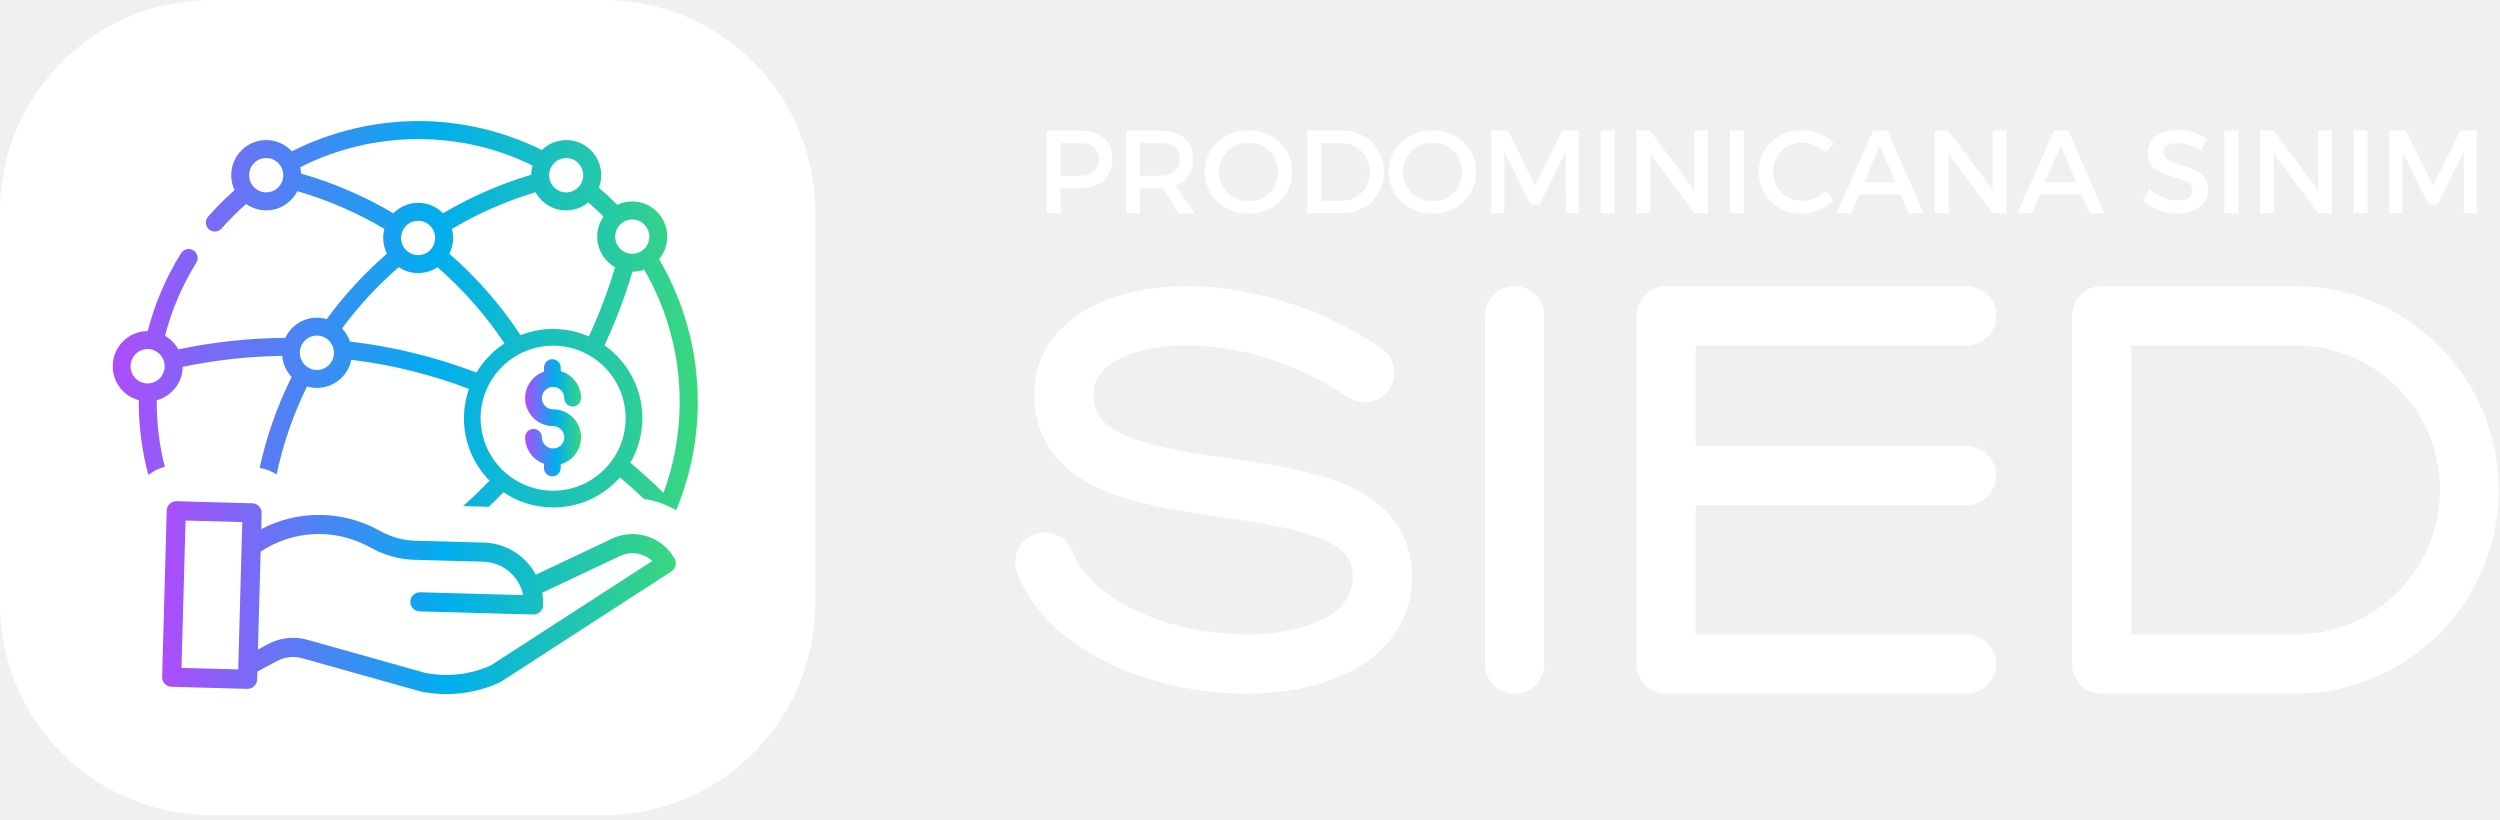
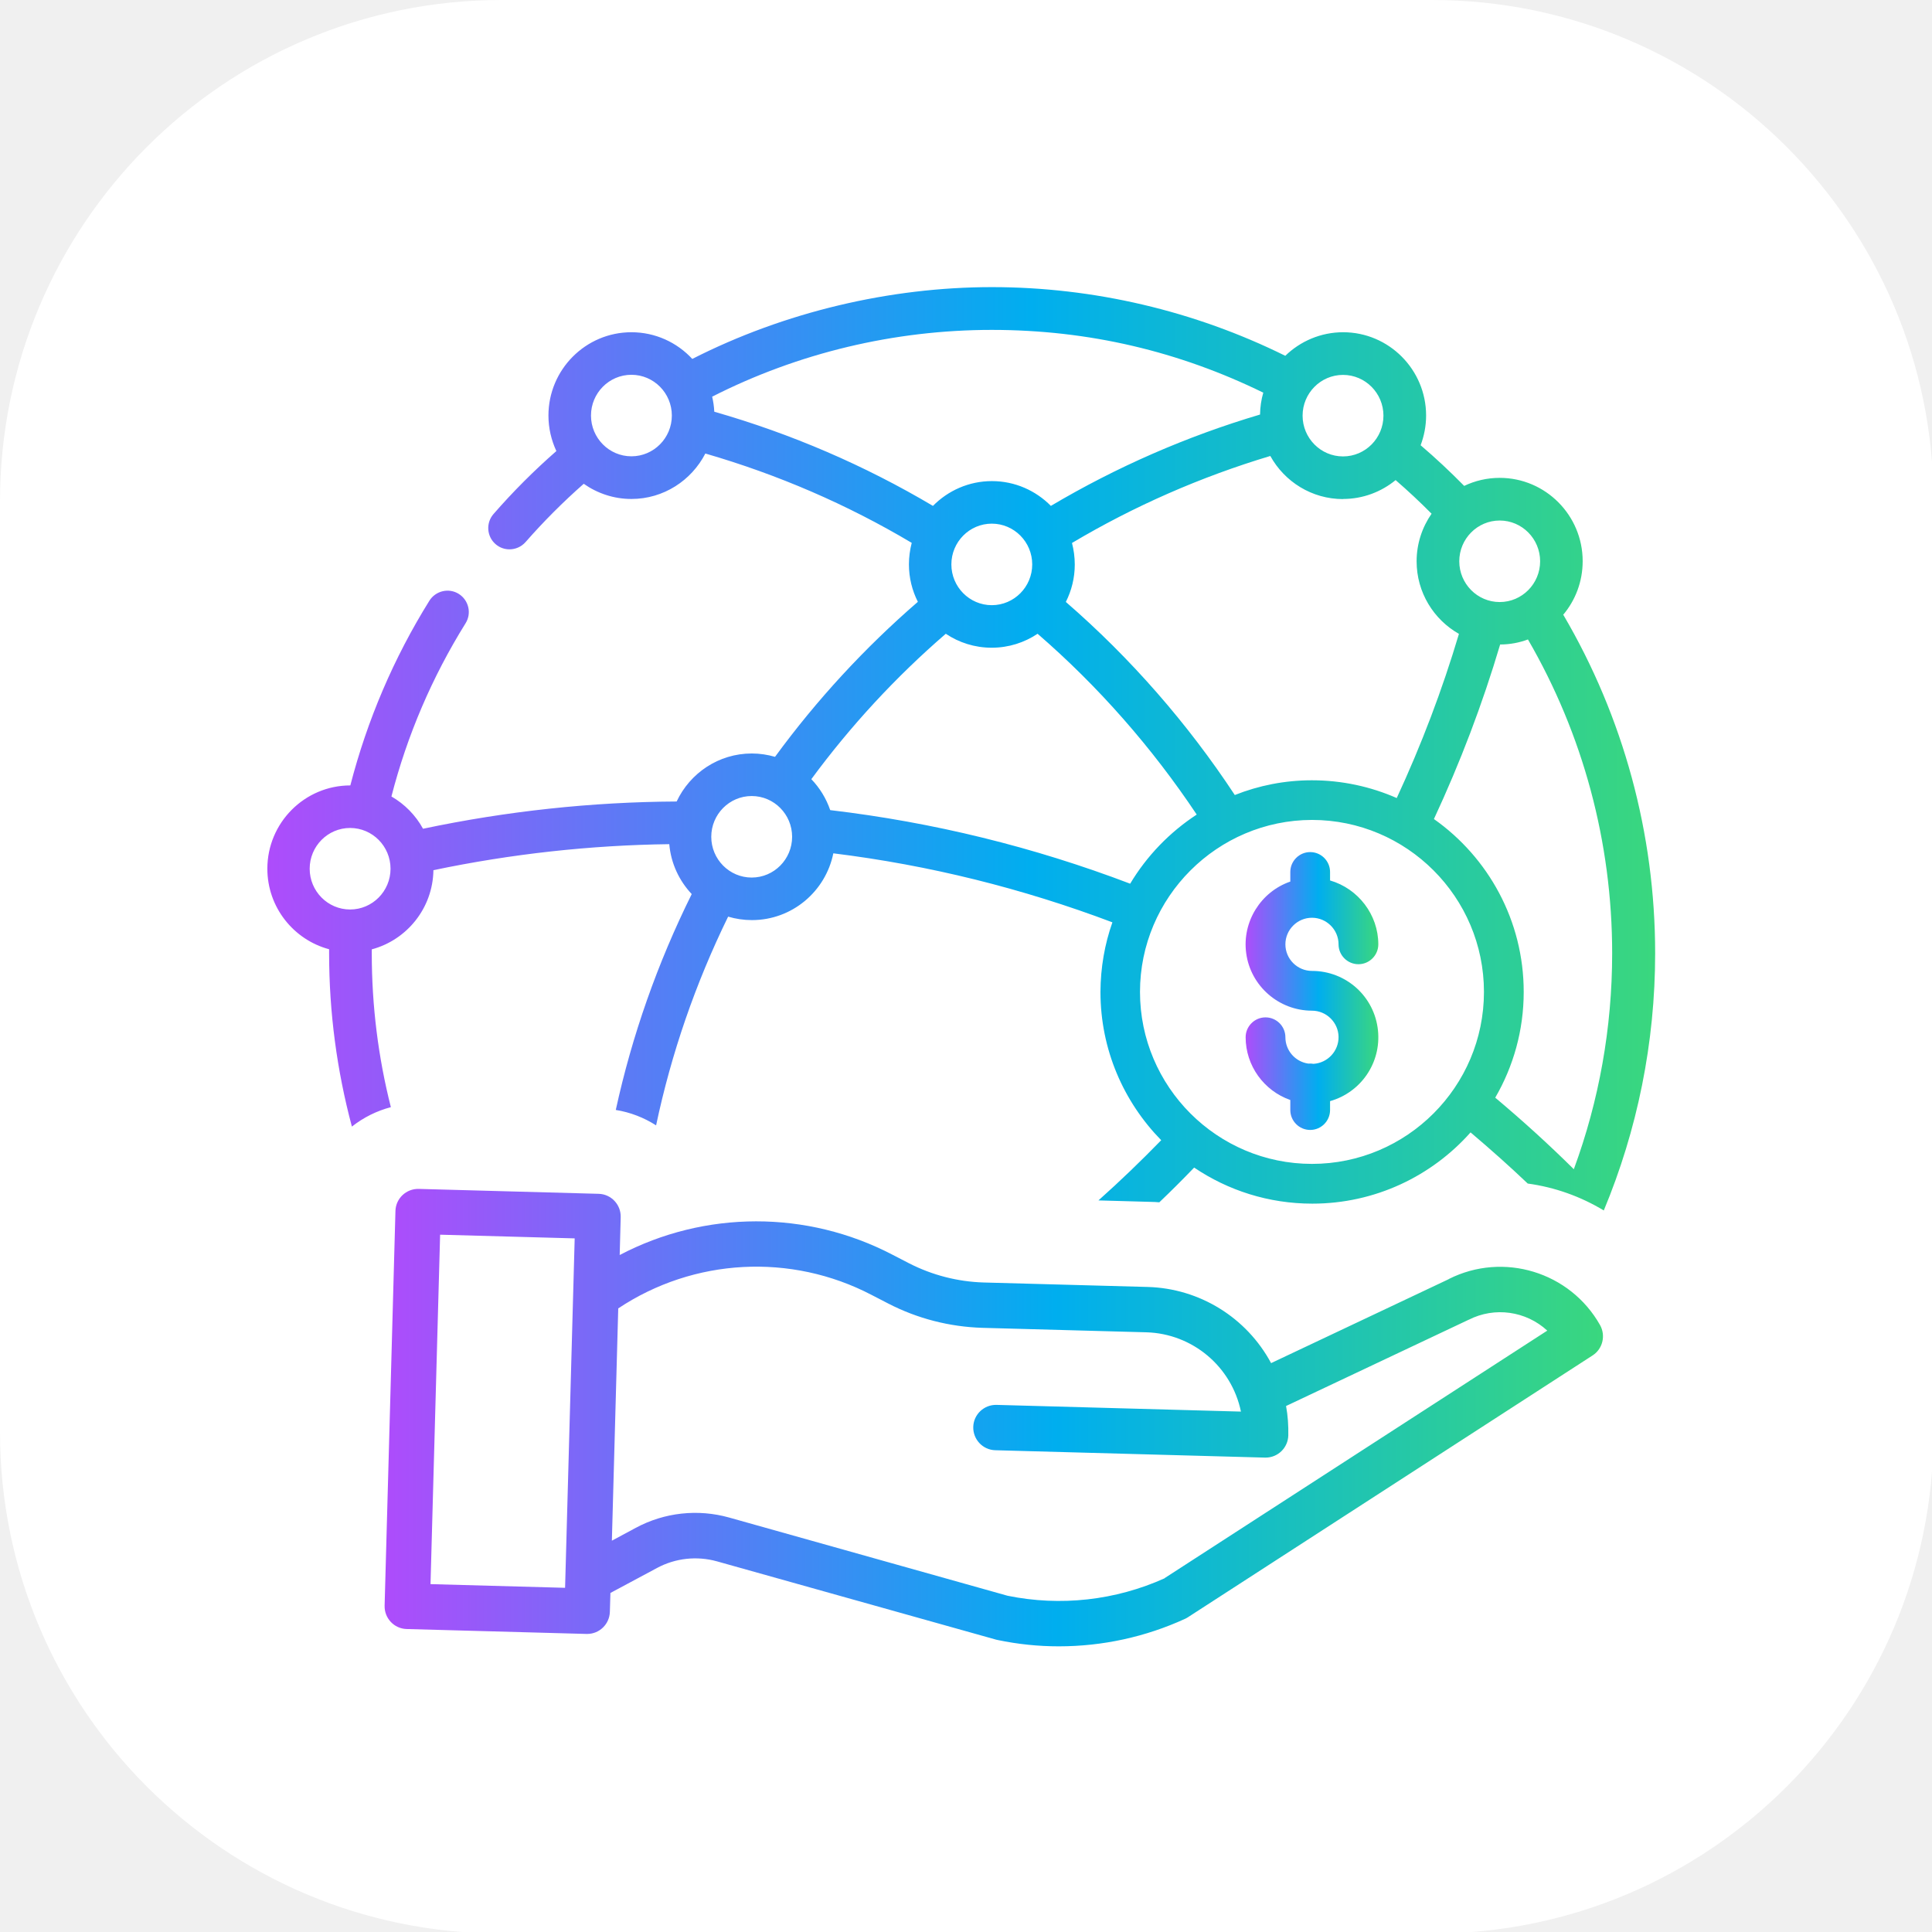
- <svg xmlns="http://www.w3.org/2000/svg" width="531" height="174" viewBox="0 0 531 174" fill="none">
-   <g clip-path="url(#clip0_145_38)">
-     <path d="M247.32 60.97C261.09 59.82 278.14 63.72 293.34 73.92C296.23 75.86 297 79.77 295.06 82.65C293.12 85.54 289.21 86.31 286.33 84.37C273.4 75.69 259.17 72.61 248.38 73.51C242.96 73.96 238.79 75.38 236.09 77.2C233.5 78.95 232.45 80.88 232.31 82.88C232.12 85.52 232.68 87.17 233.46 88.34C234.3 89.61 235.75 90.86 238.14 92.03C243.17 94.5 250.46 95.78 259.13 97.06C259.84 97.16 260.56 97.27 261.29 97.38C268.89 98.49 277.32 99.72 284.06 102.25C291.66 105.11 299.06 110.42 299.83 120.67C300.58 130.66 295.3 137.88 287.83 142.09C280.68 146.12 271.37 147.62 262.25 147.29C253.04 146.96 243.32 144.75 235.06 140.67C226.85 136.62 219.45 130.4 216.05 121.7C214.78 118.46 216.38 114.81 219.62 113.55C222.86 112.28 226.51 113.88 227.77 117.12C229.63 121.88 234.08 126.16 240.63 129.39C247.12 132.59 255.06 134.44 262.71 134.72C270.45 135 277.21 133.65 281.65 131.14C285.77 128.81 287.6 125.79 287.29 121.62C287.06 118.51 285.24 116.15 279.64 114.04C274.24 112.01 267.17 110.97 259.15 109.79C258.54 109.7 257.92 109.61 257.3 109.52C249.06 108.3 239.71 106.83 232.6 103.34C228.92 101.53 225.43 99 222.98 95.3C220.47 91.51 219.4 87.02 219.77 81.98C220.25 75.36 223.98 70.21 229.07 66.77C234.06 63.41 240.49 61.55 247.35 60.98L247.32 60.97Z" fill="white" />
-     <path d="M321.7 60.78C325.18 60.78 327.99 63.6 327.99 67.07V141.05C327.99 144.53 325.17 147.34 321.7 147.34C318.23 147.34 315.41 144.52 315.41 141.05V67.07C315.41 63.59 318.23 60.78 321.7 60.78Z" fill="white" />
-     <path d="M353.86 60.78H417.73C421.21 60.78 424.02 63.6 424.02 67.07C424.02 70.54 421.2 73.36 417.73 73.36H360.16V94.72H417.73C421.19 94.75 423.98 97.56 423.98 101.01C423.98 104.46 421.19 107.28 417.73 107.3H360.16V134.75H417.73C421.19 134.78 423.98 137.59 423.98 141.04C423.98 144.49 421.19 147.31 417.73 147.33H353.86C352.19 147.33 350.59 146.67 349.41 145.49C348.23 144.31 347.57 142.71 347.57 141.04V67.06C347.57 63.58 350.39 60.77 353.86 60.77V60.78Z" fill="white" />
-     <path d="M530.71 104.06C530.71 127.92 511.4 147.28 487.55 147.34H446.38C444.71 147.34 443.11 146.68 441.93 145.5C440.75 144.32 440.09 142.72 440.09 141.05V67.07C440.09 65.4 440.75 63.8 441.93 62.62C443.11 61.44 444.71 60.78 446.38 60.78H487.55C511.41 60.85 530.71 80.21 530.71 104.06ZM518.24 104.06C518.24 87.11 504.5 73.36 487.54 73.36H452.67V134.75H487.54C504.49 134.75 518.24 121.01 518.24 104.05V104.06Z" fill="white" />
+ <svg xmlns="http://www.w3.org/2000/svg" width="173" height="173" viewBox="0 0 173 173" fill="none">
+   <g clip-path="url(#clip0_310_38)">
    <path d="M128.23 0H44.91C20.107 0 0 20.107 0 44.91V128.23C0 153.033 20.107 173.14 44.91 173.14H128.23C153.033 173.14 173.14 153.033 173.14 128.23V44.91C173.14 20.107 153.033 0 128.23 0Z" fill="white" />
-     <path d="M129.73 114.54L113.82 122.06C111.62 117.97 107.41 115.37 102.77 115.24L88.08 114.84C85.75 114.77 83.47 114.18 81.4 113.12L79.91 112.35C72.26 108.36 63.13 108.37 55.49 112.38L55.58 108.99C55.61 107.87 54.73 106.93 53.61 106.9L37.5 106.46C36.38 106.43 35.44 107.31 35.41 108.43L34.44 143.78C34.41 144.9 35.29 145.84 36.41 145.87L52.52 146.31H52.58C53.68 146.31 54.58 145.43 54.61 144.33L54.66 142.64L58.84 140.4C60.48 139.52 62.4 139.31 64.2 139.81L89.19 146.82C89.19 146.82 89.28 146.84 89.32 146.85C91.13 147.23 92.97 147.42 94.81 147.42C98.72 147.42 102.58 146.58 106.13 144.95C106.22 144.91 106.3 144.86 106.38 144.81L142.61 121.37C143.51 120.79 143.8 119.6 143.28 118.66C140.59 113.89 134.62 112.07 129.73 114.53V114.54ZM50.6 142.18L38.55 141.85L39.41 110.56L51.46 110.89L50.6 142.18ZM104.3 141.32C99.89 143.31 94.96 143.86 90.22 142.89L65.3 135.89C62.49 135.1 59.49 135.43 56.93 136.81L54.79 137.96L55.36 117.16C62.14 112.65 70.83 112.19 78.04 115.95L79.53 116.72C82.14 118.07 85.02 118.81 87.96 118.9L102.65 119.3C106.78 119.42 110.28 122.36 111.12 126.4L89.24 125.8C88.12 125.77 87.18 126.65 87.15 127.77C87.12 128.89 88 129.83 89.12 129.86L113.27 130.52H113.33C114.43 130.52 115.33 129.64 115.36 128.54C115.38 127.66 115.32 126.77 115.16 125.9L131.48 118.19C131.48 118.19 131.51 118.18 131.53 118.17C133.84 117 136.64 117.39 138.55 119.15L104.29 141.31L104.3 141.32Z" fill="url(#paint0_linear_145_38)" />
-     <path d="M139.96 55.07C141.06 53.77 141.72 52.09 141.72 50.25C141.72 46.14 138.39 42.79 134.29 42.79C133.15 42.79 132.07 43.05 131.11 43.51C129.86 42.24 128.56 41.02 127.21 39.87C127.52 39.04 127.7 38.15 127.7 37.21C127.7 33.1 124.37 29.75 120.27 29.75C118.26 29.75 116.43 30.56 115.09 31.86C106.97 27.84 97.93 25.71 88.82 25.71C79.71 25.71 70.26 27.93 61.99 32.14C60.63 30.67 58.69 29.75 56.54 29.75C52.44 29.75 49.11 33.1 49.11 37.21C49.11 38.35 49.37 39.42 49.82 40.39C47.82 42.14 45.93 44.03 44.19 46.03C43.5 46.82 43.58 48.03 44.37 48.72C44.73 49.04 45.18 49.19 45.62 49.19C46.15 49.19 46.68 48.97 47.06 48.54C48.68 46.69 50.43 44.94 52.27 43.32C53.48 44.17 54.95 44.68 56.54 44.68C59.42 44.68 61.92 43.02 63.16 40.61C69.65 42.49 75.86 45.17 81.64 48.61C81.48 49.23 81.39 49.87 81.39 50.54C81.39 51.75 81.68 52.88 82.19 53.89C77.43 58.01 73.13 62.67 69.4 67.77C68.74 67.58 68.04 67.47 67.32 67.47C64.35 67.47 61.78 69.23 60.59 71.77C52.99 71.81 45.37 72.63 37.88 74.21C37.22 73 36.23 72 35.05 71.32C36.46 65.84 38.69 60.63 41.69 55.81C42.25 54.92 41.97 53.74 41.08 53.18C40.19 52.62 39.01 52.9 38.45 53.79C35.25 58.93 32.88 64.49 31.37 70.33C27.27 70.33 23.94 73.68 23.94 77.79C23.94 81.24 26.29 84.15 29.47 85C29.47 85.12 29.47 85.24 29.47 85.36C29.47 90.66 30.17 95.87 31.51 100.88C32.55 100.06 33.74 99.47 35 99.14C33.87 94.69 33.29 90.07 33.29 85.37C33.29 85.25 33.29 85.13 33.29 85.01C36.43 84.17 38.76 81.32 38.81 77.92C45.78 76.46 52.87 75.68 59.93 75.59C60.08 77.32 60.82 78.87 61.94 80.06C58.87 86.25 56.59 92.74 55.14 99.39C56.45 99.6 57.67 100.08 58.75 100.77C60.11 94.34 62.27 88.07 65.2 82.08C65.87 82.28 66.59 82.39 67.33 82.39C70.93 82.39 73.93 79.82 74.62 76.41C83.2 77.47 91.56 79.55 99.61 82.59C98.92 84.54 98.55 86.64 98.54 88.82C98.54 93.99 100.62 98.67 103.98 102.1C102.17 103.96 100.29 105.77 98.36 107.49L103.01 107.62C103.28 107.62 103.54 107.64 103.81 107.66C104.87 106.65 105.91 105.61 106.93 104.55C109.95 106.59 113.59 107.78 117.51 107.78C123.14 107.78 128.21 105.31 131.68 101.4C133.43 102.88 135.14 104.4 136.8 105.98C139.23 106.31 141.54 107.14 143.61 108.39C146.61 101.19 148.21 93.38 148.21 85.36C148.21 74.66 145.37 64.22 139.99 55.06L139.96 55.07ZM56.54 40.86C54.54 40.86 52.92 39.22 52.92 37.21C52.92 35.2 54.54 33.56 56.54 33.56C58.54 33.56 60.16 35.2 60.16 37.21C60.16 39.22 58.54 40.86 56.54 40.86ZM31.35 81.44C29.35 81.44 27.73 79.8 27.73 77.79C27.73 75.78 29.35 74.14 31.35 74.14C33.35 74.14 34.97 75.78 34.97 77.79C34.97 79.8 33.35 81.44 31.35 81.44ZM67.31 78.58C65.31 78.58 63.69 76.94 63.69 74.93C63.69 72.92 65.31 71.28 67.31 71.28C69.31 71.28 70.93 72.92 70.93 74.93C70.93 76.94 69.31 78.58 67.31 78.58ZM134.29 46.61C136.29 46.61 137.91 48.25 137.91 50.26C137.91 52.27 136.29 53.91 134.29 53.91C132.29 53.91 130.67 52.27 130.67 50.26C130.67 48.25 132.29 46.61 134.29 46.61ZM120.26 33.57C122.26 33.57 123.88 35.21 123.88 37.22C123.88 39.23 122.26 40.87 120.26 40.87C118.26 40.87 116.64 39.23 116.64 37.22C116.64 35.21 118.26 33.57 120.26 33.57ZM120.26 44.68C122.05 44.68 123.69 44.04 124.97 42.99C126.08 43.95 127.16 44.96 128.19 46C127.35 47.21 126.85 48.68 126.85 50.26C126.85 53.05 128.38 55.48 130.64 56.76C129.14 61.8 127.27 66.71 125.07 71.46C122.74 70.44 120.17 69.87 117.47 69.87C115.04 69.87 112.71 70.34 110.57 71.19C106.34 64.77 101.23 58.92 95.44 53.9C95.95 52.89 96.24 51.75 96.24 50.55C96.24 49.88 96.15 49.24 95.99 48.62C101.56 45.31 107.52 42.7 113.75 40.83C115.02 43.13 117.46 44.69 120.26 44.69V44.68ZM63.96 36.87C63.94 36.41 63.87 35.95 63.77 35.52C71.48 31.6 80.1 29.54 88.81 29.54C97.52 29.54 105.6 31.48 113.12 35.16C112.94 35.78 112.84 36.44 112.83 37.12C106.26 39.07 99.97 41.82 94.1 45.3C92.75 43.93 90.88 43.08 88.82 43.08C86.76 43.08 84.89 43.93 83.54 45.3C77.42 41.67 70.85 38.84 63.97 36.87H63.96ZM92.43 50.54C92.43 52.55 90.81 54.19 88.81 54.19C86.81 54.19 85.19 52.55 85.19 50.54C85.19 48.53 86.81 46.89 88.81 46.89C90.81 46.89 92.43 48.53 92.43 50.54ZM74.34 72.54C73.98 71.49 73.4 70.55 72.65 69.77C76.17 64.99 80.21 60.62 84.69 56.75C85.87 57.54 87.28 58 88.8 58C90.32 58 91.73 57.54 92.91 56.75C98.35 61.46 103.15 66.93 107.16 72.94C104.74 74.52 102.69 76.64 101.2 79.13C92.55 75.84 83.57 73.63 74.33 72.54H74.34ZM117.48 104.22C108.99 104.22 102.08 97.31 102.08 88.82C102.08 80.34 109 73.43 117.48 73.42C125.97 73.42 132.88 80.33 132.88 88.82C132.88 97.31 125.97 104.22 117.48 104.22ZM140.93 104.7C138.68 102.47 136.32 100.33 133.89 98.29C135.51 95.5 136.44 92.27 136.44 88.82C136.44 82.43 133.26 76.77 128.4 73.34C130.75 68.29 132.74 63.07 134.33 57.71C135.2 57.71 136.04 57.55 136.82 57.26C141.76 65.77 144.36 75.44 144.36 85.36C144.36 92.05 143.18 98.58 140.93 104.69V104.7Z" fill="url(#paint1_linear_145_38)" />
-     <path d="M117.48 82.18C118.79 82.18 119.86 83.25 119.86 84.56C119.86 85.54 120.66 86.34 121.64 86.34C122.62 86.34 123.42 85.54 123.42 84.56C123.42 81.91 121.62 79.57 119.1 78.84V78.08C119.1 77.1 118.3 76.3 117.32 76.3C116.34 76.3 115.54 77.1 115.54 78.08V78.94C112.9 79.85 111.21 82.54 111.59 85.35C111.98 88.29 114.51 90.5 117.48 90.5C118.77 90.5 119.84 91.55 119.86 92.84C119.88 94.11 118.89 95.18 117.62 95.26C117.46 95.23 117.3 95.23 117.15 95.24C115.98 95.07 115.1 94.07 115.1 92.88C115.1 91.9 114.3 91.1 113.32 91.1C112.34 91.1 111.54 91.9 111.54 92.88C111.54 95.42 113.17 97.67 115.54 98.5V99.4C115.54 100.38 116.34 101.18 117.32 101.18C118.3 101.18 119.1 100.38 119.1 99.4V98.6C121.86 97.82 123.69 95.17 123.39 92.27C123.08 89.23 120.53 86.94 117.48 86.94C116.17 86.94 115.1 85.87 115.1 84.56C115.1 83.25 116.17 82.18 117.48 82.18Z" fill="url(#paint2_linear_145_38)" />
-     <path d="M236.24 33.72C236.24 37.69 233.7 40 229.29 40H225.25V45.3H222.29V27.73H229.29C233.71 27.73 236.24 29.91 236.24 33.73V33.72ZM233.4 33.8C233.4 31.49 231.87 30.39 229.16 30.39H225.24V37.34H229.16C231.87 37.34 233.4 36.19 233.4 33.8Z" fill="white" />
-     <path d="M250.32 45.29L247.11 39.97C246.86 40 246.58 40 246.31 40H242.14V45.3H239.18V27.73H246.31C250.8 27.73 253.39 29.91 253.39 33.73C253.39 36.54 252.08 38.52 249.75 39.43L253.69 45.3H250.33L250.32 45.29ZM246.3 37.33C249.01 37.33 250.57 36.18 250.57 33.79C250.57 31.4 249.01 30.38 246.3 30.38H242.13V37.33H246.3Z" fill="white" />
-     <path d="M274.5 36.51C274.5 41.53 270.43 45.42 265.19 45.42C259.95 45.42 255.88 41.53 255.88 36.51C255.88 31.49 259.95 27.65 265.19 27.65C270.43 27.65 274.5 31.49 274.5 36.51ZM258.89 36.51C258.89 40 261.78 42.76 265.22 42.76C268.66 42.76 271.47 40 271.47 36.51C271.47 33.02 268.66 30.31 265.22 30.31C261.78 30.31 258.89 33.02 258.89 36.51Z" fill="white" />
-     <path d="M293.95 36.51C293.95 41.58 290.11 45.3 284.79 45.3H277.66V27.73H284.86C290.13 27.73 293.95 31.42 293.95 36.52V36.51ZM290.96 36.54C290.96 32.95 288.27 30.39 284.81 30.39H280.62V42.64H284.94C288.35 42.64 290.96 40.1 290.96 36.54Z" fill="white" />
-     <path d="M313.58 36.51C313.58 41.53 309.51 45.42 304.27 45.42C299.03 45.42 294.96 41.53 294.96 36.51C294.96 31.49 299.03 27.65 304.27 27.65C309.51 27.65 313.58 31.49 313.58 36.51ZM297.97 36.51C297.97 40 300.86 42.76 304.3 42.76C307.74 42.76 310.55 40 310.55 36.51C310.55 33.02 307.74 30.31 304.3 30.31C300.86 30.31 297.97 33.02 297.97 36.51Z" fill="white" />
-     <path d="M320.26 27.72L326.06 39.39L331.83 27.72H335.32V45.29H332.58L332.55 32.16L327 43.46H325.07L319.52 32.16V45.29H316.73V27.72H320.24H320.26Z" fill="white" />
-     <path d="M342.92 27.72V45.29H339.96V27.72H342.92Z" fill="white" />
-     <path d="M350.46 27.72L359.87 40.35V27.72H362.78V45.29H359.87L350.51 32.69V45.29H347.55V27.72H350.46Z" fill="white" />
-     <path d="M370.39 27.72V45.29H367.43V27.72H370.39Z" fill="white" />
-     <path d="M382.84 30.28C379.33 30.28 376.57 32.99 376.57 36.45C376.57 39.91 379.33 42.65 382.84 42.65C384.6 42.65 386.4 41.85 387.73 40.57L389.49 42.53C387.71 44.29 385.17 45.42 382.69 45.42C377.54 45.42 373.55 41.53 373.55 36.48C373.55 31.43 377.59 27.64 382.79 27.64C385.28 27.64 387.76 28.67 389.47 30.35L387.74 32.51C386.46 31.13 384.63 30.28 382.85 30.28H382.84Z" fill="white" />
-     <path d="M403.72 41.33H394.86L393.18 45.3H390.09L397.85 27.73H400.89L408.57 45.3H405.41L403.73 41.33H403.72ZM402.59 38.69L399.28 30.88L395.97 38.69H402.6H402.59Z" fill="white" />
-     <path d="M413.81 27.72L423.22 40.35V27.72H426.13V45.29H423.22L413.86 32.69V45.29H410.9V27.72H413.81Z" fill="white" />
-     <path d="M442.13 41.33H433.27L431.59 45.3H428.5L436.26 27.73H439.3L446.98 45.3H443.82L442.14 41.33H442.13ZM441 38.69L437.69 30.88L434.38 38.69H441.01H441Z" fill="white" />
-     <path d="M462.38 30.38C460.65 30.38 459.52 31.03 459.52 32.21C459.52 36.05 469.01 33.99 468.98 40.32C468.98 43.46 466.22 45.39 462.35 45.39C459.59 45.39 456.98 44.26 455.17 42.6L456.45 40.04C458.26 41.7 460.52 42.6 462.4 42.6C464.46 42.6 465.69 41.82 465.69 40.47C465.69 36.55 456.2 38.74 456.2 32.49C456.2 29.48 458.79 27.6 462.6 27.6C464.88 27.6 467.12 28.33 468.75 29.41L467.52 32.02C465.61 30.87 463.71 30.39 462.37 30.39L462.38 30.38Z" fill="white" />
-     <path d="M475.41 27.72V45.29H472.45V27.72H475.41Z" fill="white" />
-     <path d="M482.94 27.72L492.35 40.35V27.72H495.26V45.29H492.35L482.99 32.69V45.29H480.03V27.72H482.94Z" fill="white" />
-     <path d="M502.87 27.72V45.29H499.91V27.72H502.87Z" fill="white" />
-     <path d="M511.01 27.72L516.81 39.39L522.58 27.72H526.07V45.29H523.33L523.3 32.16L517.75 43.46H515.82L510.27 32.16V45.29H507.48V27.72H510.99H511.01Z" fill="white" />
+     <path d="M129.73 114.54L113.82 122.06C111.62 117.97 107.41 115.37 102.77 115.24L88.08 114.84C85.75 114.77 83.47 114.18 81.4 113.12L79.91 112.35C72.26 108.36 63.13 108.37 55.49 112.38L55.58 108.99C55.61 107.87 54.73 106.93 53.61 106.9L37.5 106.46C36.38 106.43 35.44 107.31 35.41 108.43L34.44 143.78C34.41 144.9 35.29 145.84 36.41 145.87L52.52 146.31H52.58C53.68 146.31 54.58 145.43 54.61 144.33L54.66 142.64L58.84 140.4C60.48 139.52 62.4 139.31 64.2 139.81L89.19 146.82C89.19 146.82 89.28 146.84 89.32 146.85C91.13 147.23 92.97 147.42 94.81 147.42C98.72 147.42 102.58 146.58 106.13 144.95C106.22 144.91 106.3 144.86 106.38 144.81L142.61 121.37C143.51 120.79 143.8 119.6 143.28 118.66C140.59 113.89 134.62 112.07 129.73 114.53V114.54ZM50.6 142.18L38.55 141.85L39.41 110.56L51.46 110.89L50.6 142.18ZM104.3 141.32C99.89 143.31 94.96 143.86 90.22 142.89L65.3 135.89C62.49 135.1 59.49 135.43 56.93 136.81L54.79 137.96L55.36 117.16C62.14 112.65 70.83 112.19 78.04 115.95L79.53 116.72C82.14 118.07 85.02 118.81 87.96 118.9L102.65 119.3C106.78 119.42 110.28 122.36 111.12 126.4L89.24 125.8C88.12 125.77 87.18 126.65 87.15 127.77C87.12 128.89 88 129.83 89.12 129.86L113.27 130.52H113.33C114.43 130.52 115.33 129.64 115.36 128.54C115.38 127.66 115.32 126.77 115.16 125.9L131.48 118.19C131.48 118.19 131.51 118.18 131.53 118.17C133.84 117 136.64 117.39 138.55 119.15L104.29 141.31L104.3 141.32Z" fill="url(#paint0_linear_310_38)" />
+     <path d="M139.96 55.07C141.06 53.77 141.72 52.09 141.72 50.25C141.72 46.14 138.39 42.79 134.29 42.79C133.15 42.79 132.07 43.05 131.11 43.51C129.86 42.24 128.56 41.02 127.21 39.87C127.52 39.04 127.7 38.15 127.7 37.21C127.7 33.1 124.37 29.75 120.27 29.75C118.26 29.75 116.43 30.56 115.09 31.86C106.97 27.84 97.93 25.71 88.82 25.71C79.71 25.71 70.26 27.93 61.99 32.14C60.63 30.67 58.69 29.75 56.54 29.75C52.44 29.75 49.11 33.1 49.11 37.21C49.11 38.35 49.37 39.42 49.82 40.39C47.82 42.14 45.93 44.03 44.19 46.03C43.5 46.82 43.58 48.03 44.37 48.72C44.73 49.04 45.18 49.19 45.62 49.19C46.15 49.19 46.68 48.97 47.06 48.54C48.68 46.69 50.43 44.94 52.27 43.32C53.48 44.17 54.95 44.68 56.54 44.68C59.42 44.68 61.92 43.02 63.16 40.61C69.65 42.49 75.86 45.17 81.64 48.61C81.48 49.23 81.39 49.87 81.39 50.54C81.39 51.75 81.68 52.88 82.19 53.89C77.43 58.01 73.13 62.67 69.4 67.77C68.74 67.58 68.04 67.47 67.32 67.47C64.35 67.47 61.78 69.23 60.59 71.77C52.99 71.81 45.37 72.63 37.88 74.21C37.22 73 36.23 72 35.05 71.32C36.46 65.84 38.69 60.63 41.69 55.81C42.25 54.92 41.97 53.74 41.08 53.18C40.19 52.62 39.01 52.9 38.45 53.79C35.25 58.93 32.88 64.49 31.37 70.33C27.27 70.33 23.94 73.68 23.94 77.79C23.94 81.24 26.29 84.15 29.47 85C29.47 85.12 29.47 85.24 29.47 85.36C29.47 90.66 30.17 95.87 31.51 100.88C32.55 100.06 33.74 99.47 35 99.14C33.87 94.69 33.29 90.07 33.29 85.37C33.29 85.25 33.29 85.13 33.29 85.01C36.43 84.17 38.76 81.32 38.81 77.92C45.78 76.46 52.87 75.68 59.93 75.59C60.08 77.32 60.82 78.87 61.94 80.06C58.87 86.25 56.59 92.74 55.14 99.39C56.45 99.6 57.67 100.08 58.75 100.77C60.11 94.34 62.27 88.07 65.2 82.08C65.87 82.28 66.59 82.39 67.33 82.39C70.93 82.39 73.93 79.82 74.62 76.41C83.2 77.47 91.56 79.55 99.61 82.59C98.92 84.54 98.55 86.64 98.54 88.82C98.54 93.99 100.62 98.67 103.98 102.1C102.17 103.96 100.29 105.77 98.36 107.49L103.01 107.62C103.28 107.62 103.54 107.64 103.81 107.66C104.87 106.65 105.91 105.61 106.93 104.55C109.95 106.59 113.59 107.78 117.51 107.78C123.14 107.78 128.21 105.31 131.68 101.4C133.43 102.88 135.14 104.4 136.8 105.98C139.23 106.31 141.54 107.14 143.61 108.39C146.61 101.19 148.21 93.38 148.21 85.36C148.21 74.66 145.37 64.22 139.99 55.06L139.96 55.07ZM56.54 40.86C54.54 40.86 52.92 39.22 52.92 37.21C52.92 35.2 54.54 33.56 56.54 33.56C58.54 33.56 60.16 35.2 60.16 37.21C60.16 39.22 58.54 40.86 56.54 40.86ZM31.35 81.44C29.35 81.44 27.73 79.8 27.73 77.79C27.73 75.78 29.35 74.14 31.35 74.14C33.35 74.14 34.97 75.78 34.97 77.79C34.97 79.8 33.35 81.44 31.35 81.44ZM67.31 78.58C65.31 78.58 63.69 76.94 63.69 74.93C63.69 72.92 65.31 71.28 67.31 71.28C69.31 71.28 70.93 72.92 70.93 74.93C70.93 76.94 69.31 78.58 67.31 78.58ZM134.29 46.61C136.29 46.61 137.91 48.25 137.91 50.26C137.91 52.27 136.29 53.91 134.29 53.91C132.29 53.91 130.67 52.27 130.67 50.26C130.67 48.25 132.29 46.61 134.29 46.61ZM120.26 33.57C122.26 33.57 123.88 35.21 123.88 37.22C123.88 39.23 122.26 40.87 120.26 40.87C118.26 40.87 116.64 39.23 116.64 37.22C116.64 35.21 118.26 33.57 120.26 33.57ZM120.26 44.68C122.05 44.68 123.69 44.04 124.97 42.99C126.08 43.95 127.16 44.96 128.19 46C127.35 47.21 126.85 48.68 126.85 50.26C126.85 53.05 128.38 55.48 130.64 56.76C129.14 61.8 127.27 66.71 125.07 71.46C122.74 70.44 120.17 69.87 117.47 69.87C115.04 69.87 112.71 70.34 110.57 71.19C106.34 64.77 101.23 58.92 95.44 53.9C95.95 52.89 96.24 51.75 96.24 50.55C96.24 49.88 96.15 49.24 95.99 48.62C101.56 45.31 107.52 42.7 113.75 40.83C115.02 43.13 117.46 44.69 120.26 44.69V44.68ZM63.96 36.87C63.94 36.41 63.87 35.95 63.77 35.52C71.48 31.6 80.1 29.54 88.81 29.54C97.52 29.54 105.6 31.48 113.12 35.16C112.94 35.78 112.84 36.44 112.83 37.12C106.26 39.07 99.97 41.82 94.1 45.3C92.75 43.93 90.88 43.08 88.82 43.08C86.76 43.08 84.89 43.93 83.54 45.3C77.42 41.67 70.85 38.84 63.97 36.87H63.96ZM92.43 50.54C92.43 52.55 90.81 54.19 88.81 54.19C86.81 54.19 85.19 52.55 85.19 50.54C85.19 48.53 86.81 46.89 88.81 46.89C90.81 46.89 92.43 48.53 92.43 50.54ZM74.34 72.54C73.98 71.49 73.4 70.55 72.65 69.77C76.17 64.99 80.21 60.62 84.69 56.75C85.87 57.54 87.28 58 88.8 58C90.32 58 91.73 57.54 92.91 56.75C98.35 61.46 103.15 66.93 107.16 72.94C104.74 74.52 102.69 76.64 101.2 79.13C92.55 75.84 83.57 73.63 74.33 72.54H74.34ZM117.48 104.22C108.99 104.22 102.08 97.31 102.08 88.82C102.08 80.34 109 73.43 117.48 73.42C125.97 73.42 132.88 80.33 132.88 88.82C132.88 97.31 125.97 104.22 117.48 104.22ZM140.93 104.7C138.68 102.47 136.32 100.33 133.89 98.29C135.51 95.5 136.44 92.27 136.44 88.82C136.44 82.43 133.26 76.77 128.4 73.34C130.75 68.29 132.74 63.07 134.33 57.71C135.2 57.71 136.04 57.55 136.82 57.26C141.76 65.77 144.36 75.44 144.36 85.36C144.36 92.05 143.18 98.58 140.93 104.69V104.7Z" fill="url(#paint1_linear_310_38)" />
+     <path d="M117.48 82.18C118.79 82.18 119.86 83.25 119.86 84.56C119.86 85.54 120.66 86.34 121.64 86.34C122.62 86.34 123.42 85.54 123.42 84.56C123.42 81.91 121.62 79.57 119.1 78.84V78.08C119.1 77.1 118.3 76.3 117.32 76.3C116.34 76.3 115.54 77.1 115.54 78.08V78.94C112.9 79.85 111.21 82.54 111.59 85.35C111.98 88.29 114.51 90.5 117.48 90.5C118.77 90.5 119.84 91.55 119.86 92.84C119.88 94.11 118.89 95.18 117.62 95.26C117.46 95.23 117.3 95.23 117.15 95.24C115.98 95.07 115.1 94.07 115.1 92.88C115.1 91.9 114.3 91.1 113.32 91.1C112.34 91.1 111.54 91.9 111.54 92.88C111.54 95.42 113.17 97.67 115.54 98.5V99.4C115.54 100.38 116.34 101.18 117.32 101.18C118.3 101.18 119.1 100.38 119.1 99.4V98.6C121.86 97.82 123.69 95.17 123.39 92.27C123.08 89.23 120.53 86.94 117.48 86.94C116.17 86.94 115.1 85.87 115.1 84.56C115.1 83.25 116.17 82.18 117.48 82.18Z" fill="url(#paint2_linear_310_38)" />
  </g>
  <defs>
-     <linearGradient id="paint0_linear_145_38" x1="34.44" y1="126.93" x2="143.55" y2="126.93" gradientUnits="userSpaceOnUse">
+     <linearGradient id="paint0_linear_310_38" x1="34.44" y1="126.93" x2="143.55" y2="126.93" gradientUnits="userSpaceOnUse">
      <stop stop-color="#AE4CFB" />
      <stop offset="0.55" stop-color="#00AEEF" />
      <stop offset="1" stop-color="#3AD77E" />
    </linearGradient>
-     <linearGradient id="paint1_linear_145_38" x1="23.92" y1="67.05" x2="148.18" y2="67.05" gradientUnits="userSpaceOnUse">
+     <linearGradient id="paint1_linear_310_38" x1="23.92" y1="67.05" x2="148.18" y2="67.05" gradientUnits="userSpaceOnUse">
      <stop stop-color="#AE4CFB" />
      <stop offset="0.55" stop-color="#00AEEF" />
      <stop offset="1" stop-color="#3AD77E" />
    </linearGradient>
-     <linearGradient id="paint2_linear_145_38" x1="111.54" y1="88.74" x2="123.42" y2="88.74" gradientUnits="userSpaceOnUse">
+     <linearGradient id="paint2_linear_310_38" x1="111.54" y1="88.74" x2="123.42" y2="88.74" gradientUnits="userSpaceOnUse">
      <stop stop-color="#AE4CFB" />
      <stop offset="0.55" stop-color="#00AEEF" />
      <stop offset="1" stop-color="#3AD77E" />
    </linearGradient>
-     <clipPath id="clip0_145_38">
-       <rect width="530.71" height="173.14" fill="white" />
+     <clipPath id="clip0_310_38">
+       <rect width="173" height="173" fill="white" />
    </clipPath>
  </defs>
</svg>
